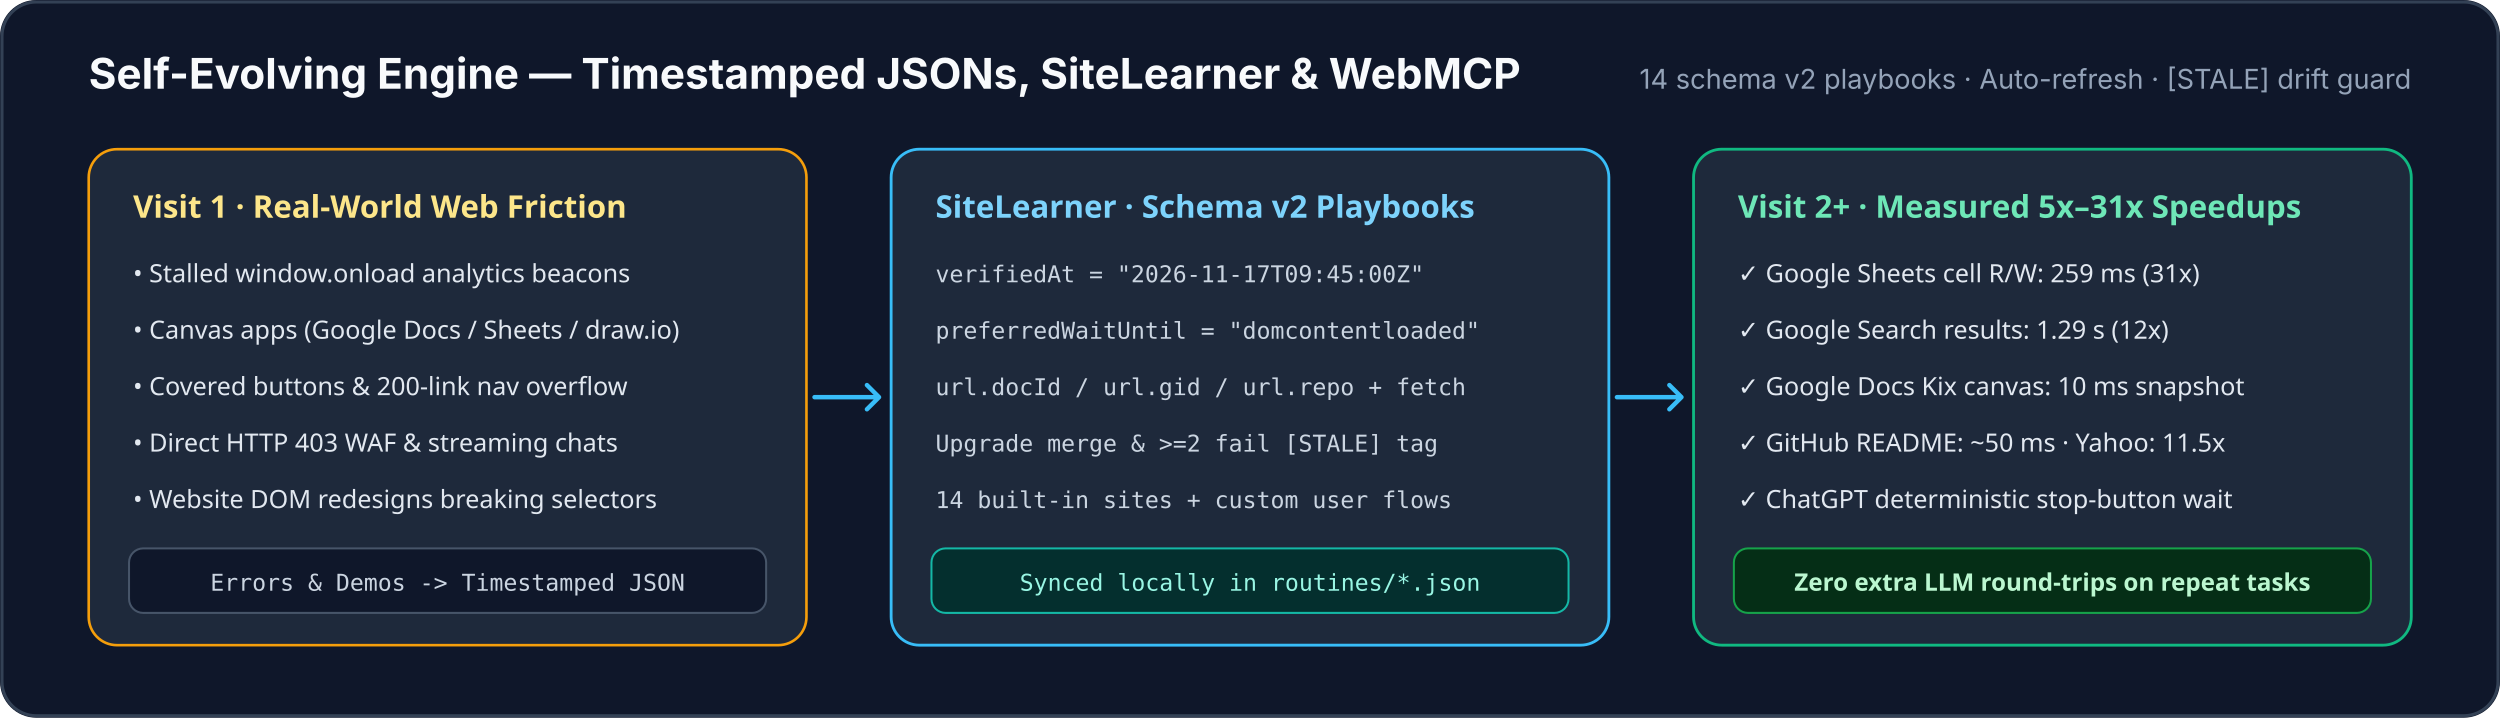
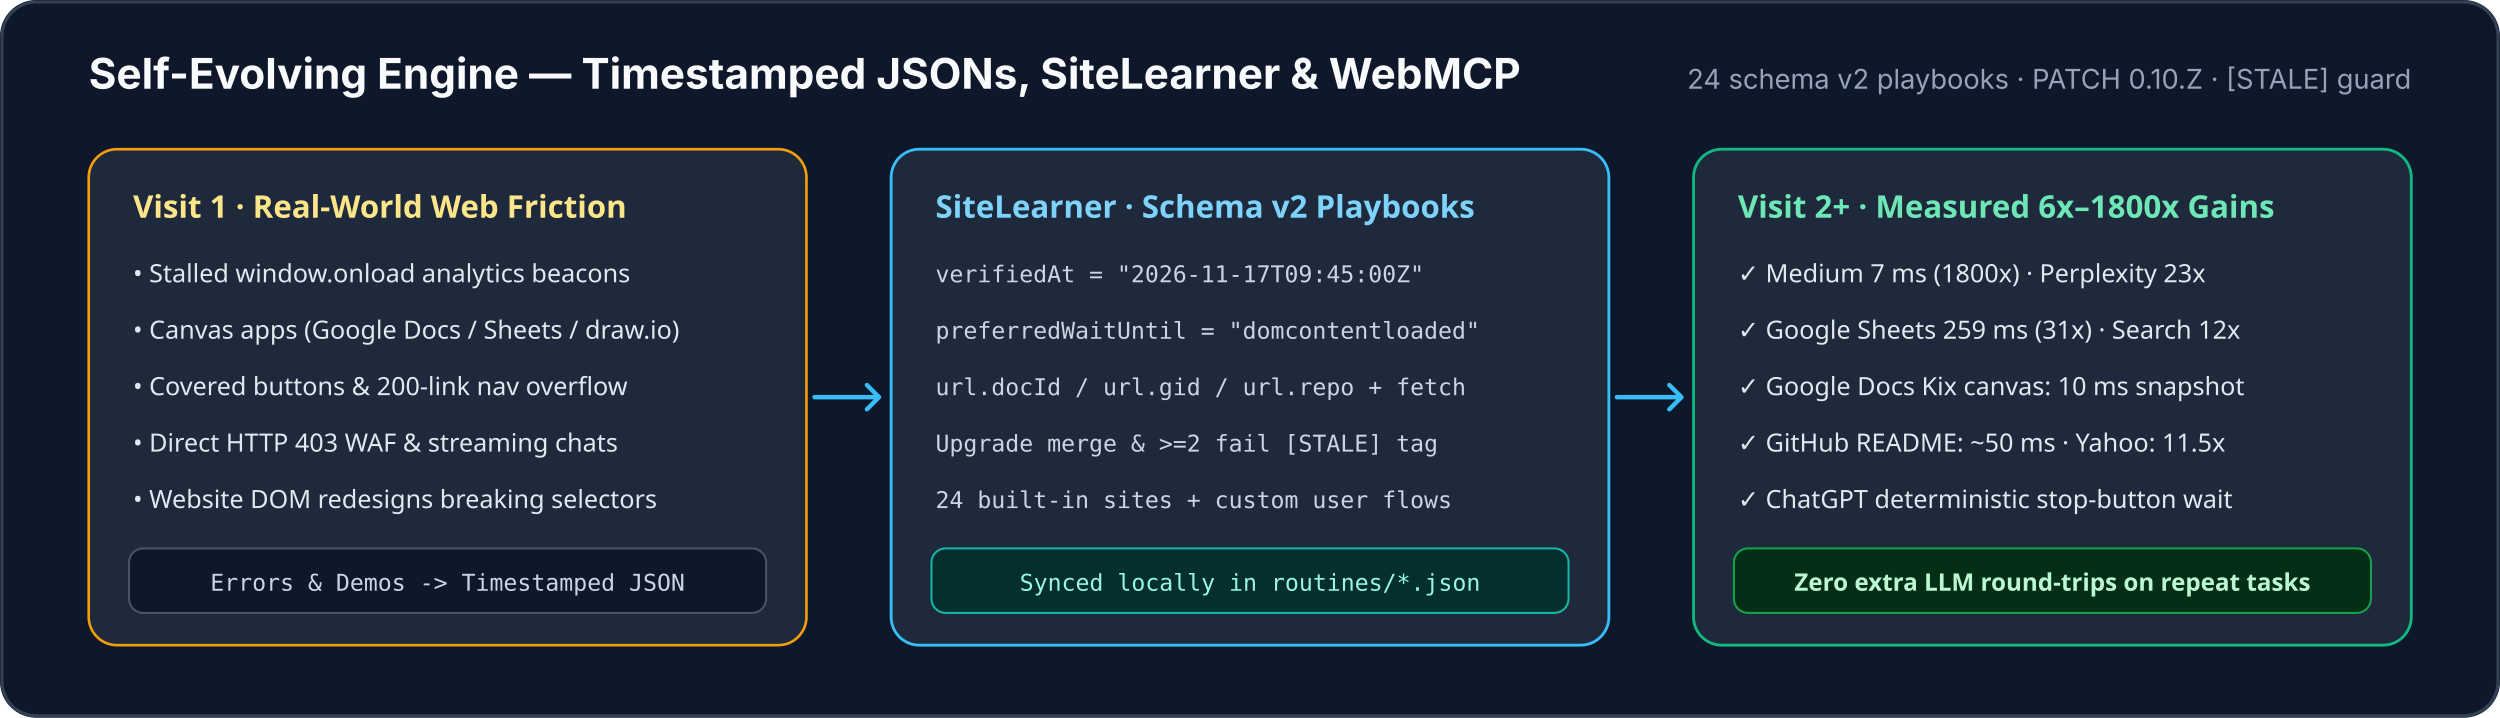
<svg xmlns="http://www.w3.org/2000/svg" viewBox="0 0 1240 356" width="1240" height="356" role="img" aria-labelledby="sm-title sm-desc">
  <rect width="1240" height="356" rx="18" fill="#0f172a" />
  <rect x="1" y="1" width="1238" height="354" rx="17" fill="none" stroke="#334155" stroke-width="1.5" />
  <text x="44" y="44" fill="#f8fafc" font-family="system-ui, -apple-system, 'Segoe UI', sans-serif" font-size="21" font-weight="700">Self-Evolving Engine — Timestamped JSONs, SiteLearner &amp; WebMCP</text>
-   <text x="1196" y="44" text-anchor="end" fill="#94a3b8" font-family="system-ui, -apple-system, 'Segoe UI', sans-serif" font-size="13.5">14 schema v2 playbooks · Auto-refresh · [STALE] drift guard</text>
+   <text x="1196" y="44" text-anchor="end" fill="#94a3b8" font-family="system-ui, -apple-system, 'Segoe UI', sans-serif" font-size="13.5">24 schema v2 playbooks · PATCH 0.10.Z · [STALE] guard</text>
  <g transform="translate(44, 74)">
    <rect width="356" height="246" rx="14" fill="#1e293b" stroke="#f59e0b" stroke-width="1.3" />
    <text x="22" y="34" fill="#fde68a" font-family="system-ui, sans-serif" font-size="15.5" font-weight="700">Visit 1 · Real-World Web Friction</text>
    <text x="22" y="66" fill="#e2e8f0" font-family="system-ui, sans-serif" font-size="12.5">• Stalled window.onload analytics beacons</text>
    <text x="22" y="94" fill="#e2e8f0" font-family="system-ui, sans-serif" font-size="12.5">• Canvas apps (Google Docs / Sheets / draw.io)</text>
    <text x="22" y="122" fill="#e2e8f0" font-family="system-ui, sans-serif" font-size="12.5">• Covered buttons &amp; 200-link nav overflow</text>
    <text x="22" y="150" fill="#e2e8f0" font-family="system-ui, sans-serif" font-size="12.5">• Direct HTTP 403 WAF &amp; streaming chats</text>
    <text x="22" y="178" fill="#e2e8f0" font-family="system-ui, sans-serif" font-size="12.5">• Website DOM redesigns breaking selectors</text>
    <rect x="20" y="198" width="316" height="32" rx="7" fill="#0f172a" stroke="#475569" />
    <text x="178" y="219" text-anchor="middle" fill="#cbd5e1" font-family="ui-monospace, Consolas, monospace" font-size="11.5">Errors &amp; Demos -&gt; Timestamped JSON</text>
  </g>
  <path d="M 404 197 L 436 197 M 430 191 L 436 197 L 430 203" fill="none" stroke="#38bdf8" stroke-width="2.2" stroke-linecap="round" stroke-linejoin="round" />
  <g transform="translate(442, 74)">
    <rect width="356" height="246" rx="14" fill="#1e293b" stroke="#38bdf8" stroke-width="1.4" />
    <text x="22" y="34" fill="#7dd3fc" font-family="system-ui, sans-serif" font-size="15.5" font-weight="700">SiteLearner · Schema v2 Playbooks</text>
    <text x="22" y="66" fill="#cbd5e1" font-family="ui-monospace, Consolas, monospace" font-size="11.5">verifiedAt = "2026-11-17T09:45:00Z"</text>
    <text x="22" y="94" fill="#cbd5e1" font-family="ui-monospace, Consolas, monospace" font-size="11.5">preferredWaitUntil = "domcontentloaded"</text>
    <text x="22" y="122" fill="#cbd5e1" font-family="ui-monospace, Consolas, monospace" font-size="11.5">url.docId / url.gid / url.repo + fetch</text>
    <text x="22" y="150" fill="#cbd5e1" font-family="ui-monospace, Consolas, monospace" font-size="11.5">Upgrade merge &amp; &gt;=2 fail [STALE] tag</text>
-     <text x="22" y="178" fill="#cbd5e1" font-family="ui-monospace, Consolas, monospace" font-size="11.5">14 built-in sites + custom user flows</text>
+     <text x="22" y="178" fill="#cbd5e1" font-family="ui-monospace, Consolas, monospace" font-size="11.5">24 built-in sites + custom user flows</text>
    <rect x="20" y="198" width="316" height="32" rx="7" fill="#042f2e" stroke="#14b8a6" />
    <text x="178" y="219" text-anchor="middle" fill="#99f6e4" font-family="ui-monospace, Consolas, monospace" font-size="11.5">Synced locally in routines/*.json</text>
  </g>
  <path d="M 802 197 L 834 197 M 828 191 L 834 197 L 828 203" fill="none" stroke="#38bdf8" stroke-width="2.2" stroke-linecap="round" stroke-linejoin="round" />
  <g transform="translate(840, 74)">
    <rect width="356" height="246" rx="14" fill="#1e293b" stroke="#10b981" stroke-width="1.4" />
-     <text x="22" y="34" fill="#6ee7b7" font-family="system-ui, sans-serif" font-size="15.5" font-weight="700">Visit 2+ · Measured 5x–31x Speedups</text>
-     <text x="22" y="66" fill="#e2e8f0" font-family="system-ui, sans-serif" font-size="12.5">✓ Google Sheets cell R/W: 259 ms (31x)</text>
-     <text x="22" y="94" fill="#e2e8f0" font-family="system-ui, sans-serif" font-size="12.5">✓ Google Search results: 1.29 s (12x)</text>
+     <text x="22" y="34" fill="#6ee7b7" font-family="system-ui, sans-serif" font-size="15.5" font-weight="700">Visit 2+ · Measured 6x–1800x Gains</text>
+     <text x="22" y="66" fill="#e2e8f0" font-family="system-ui, sans-serif" font-size="12.5">✓ Medium 7 ms (1800x) · Perplexity 23x</text>
+     <text x="22" y="94" fill="#e2e8f0" font-family="system-ui, sans-serif" font-size="12.5">✓ Google Sheets 259 ms (31x) · Search 12x</text>
    <text x="22" y="122" fill="#e2e8f0" font-family="system-ui, sans-serif" font-size="12.5">✓ Google Docs Kix canvas: 10 ms snapshot</text>
    <text x="22" y="150" fill="#e2e8f0" font-family="system-ui, sans-serif" font-size="12.5">✓ GitHub README: ~50 ms · Yahoo: 11.5x</text>
    <text x="22" y="178" fill="#e2e8f0" font-family="system-ui, sans-serif" font-size="12.5">✓ ChatGPT deterministic stop-button wait</text>
    <rect x="20" y="198" width="316" height="32" rx="7" fill="#052e16" stroke="#16a34a" />
    <text x="178" y="219" text-anchor="middle" fill="#bbf7d0" font-family="system-ui, sans-serif" font-size="12" font-weight="700">Zero extra LLM round-trips on repeat tasks</text>
  </g>
</svg>
